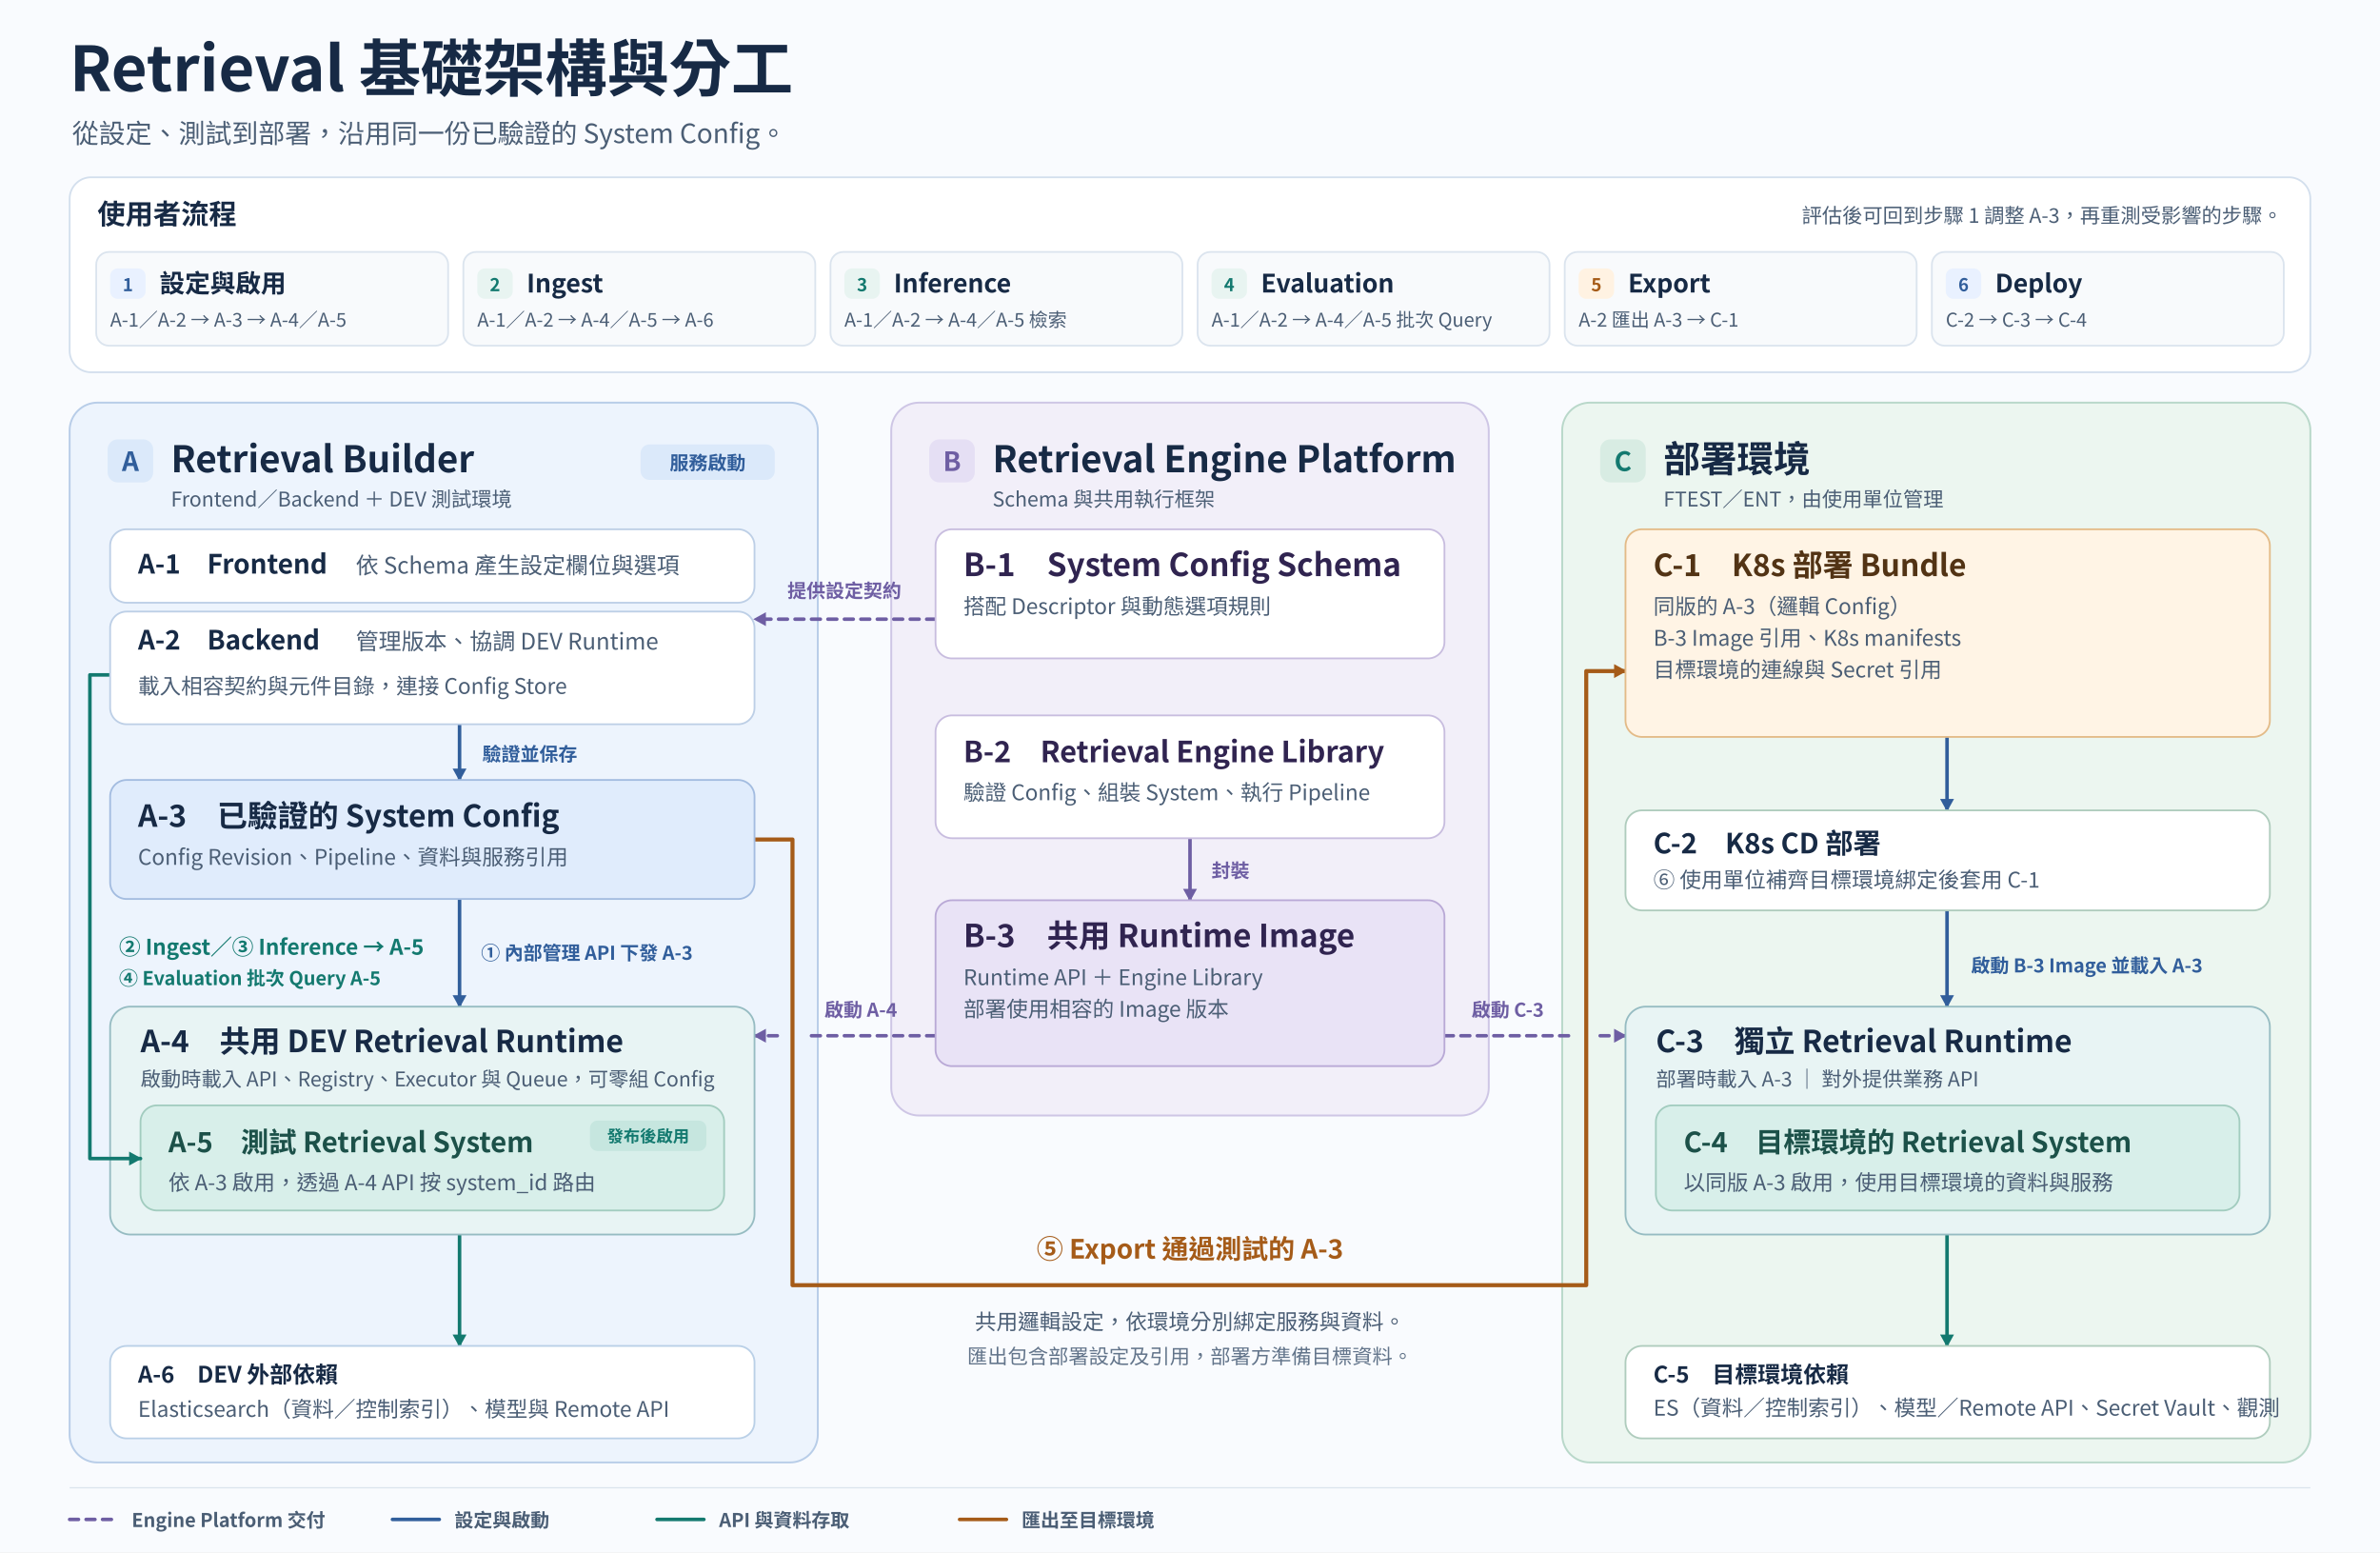
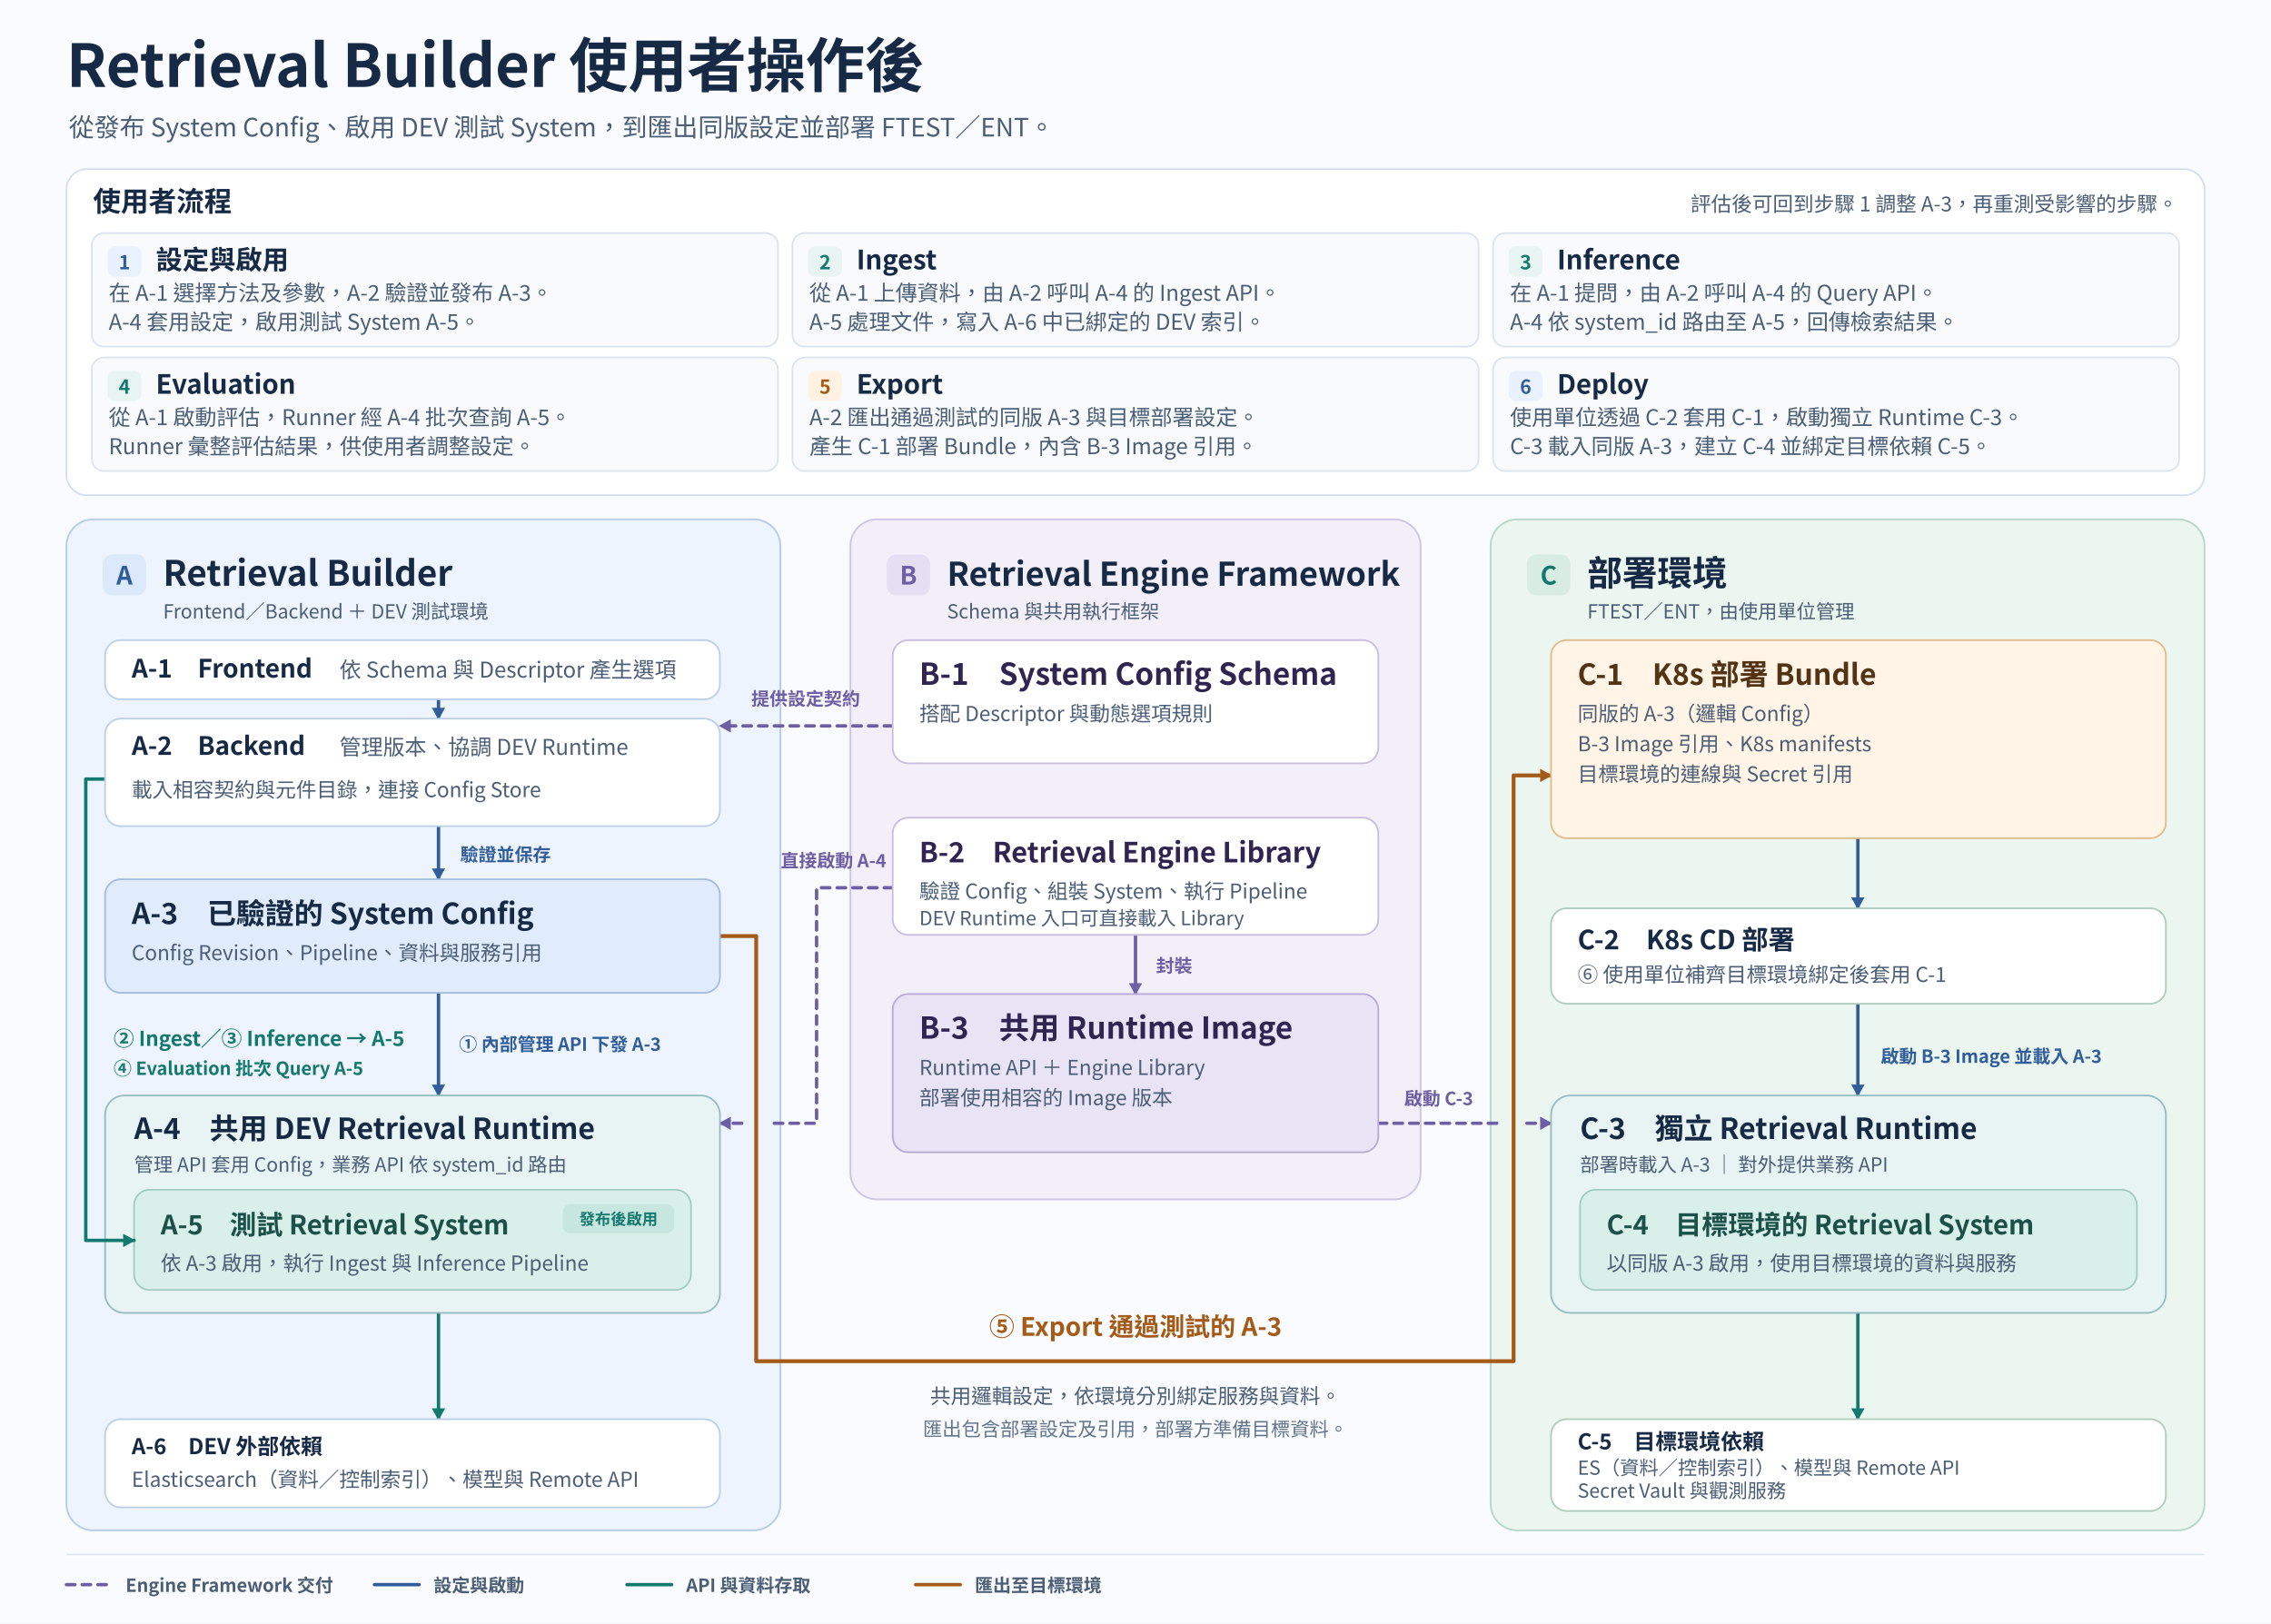
- <svg xmlns="http://www.w3.org/2000/svg" width="1880" height="1226" viewBox="0 0 1880 1226" role="img" aria-labelledby="title desc">
+ <svg xmlns="http://www.w3.org/2000/svg" width="1880" height="1344" viewBox="0 0 1880 1344" role="img" aria-labelledby="title desc">
  <defs>
    <marker id="arrow-blue" markerWidth="11" markerHeight="11" refX="9" refY="5.5" orient="auto" markerUnits="userSpaceOnUse">
      <path d="M0 0 L10 5.5 L0 11Z" fill="#315e9b" />
    </marker>
    <marker id="arrow-purple" markerWidth="11" markerHeight="11" refX="9" refY="5.5" orient="auto" markerUnits="userSpaceOnUse">
      <path d="M0 0 L10 5.5 L0 11Z" fill="#6e5ea3" />
    </marker>
    <marker id="arrow-teal" markerWidth="11" markerHeight="11" refX="9" refY="5.5" orient="auto" markerUnits="userSpaceOnUse">
      <path d="M0 0 L10 5.5 L0 11Z" fill="#13796f" />
    </marker>
    <marker id="arrow-orange" markerWidth="11" markerHeight="11" refX="9" refY="5.5" orient="auto" markerUnits="userSpaceOnUse">
      <path d="M0 0 L10 5.5 L0 11Z" fill="#a55b18" />
    </marker>
  </defs>
  <style>
text{font-family:'Noto Sans CJK TC','Noto Sans CJK SC',sans-serif;text-rendering:geometricPrecision}
</style>
-   <rect x="0" y="0" width="1880" height="1226" rx="0" fill="#f9fbfe" stroke="none" stroke-width="1.4" />
-   <text x="55" y="72" fill="#172a45" font-size="49" font-weight="800" text-anchor="start">Retrieval 基礎架構與分工</text>
-   <text x="57" y="113" fill="#4b5e75" font-size="21" font-weight="500" text-anchor="start">從設定、測試到部署，沿用同一份已驗證的 System Config。</text>
-   <rect x="55" y="140" width="1770" height="154" rx="17" fill="#ffffff" stroke="#d3dfed" stroke-width="1.4" />
-   <text x="77" y="177" fill="#172a45" font-size="22" font-weight="750" text-anchor="start">使用者流程</text>
-   <text x="1803" y="176" fill="#4b5e75" font-size="16" font-weight="540" text-anchor="end">評估後可回到步驟 1 調整 A-3，再重測受影響的步驟。</text>
-   <rect x="76" y="199" width="278" height="74" rx="10" fill="#f8fafc" stroke="#dbe4ee" stroke-width="1.4" />
-   <rect x="87" y="212" width="28" height="24" rx="6" fill="#e9f1ff" stroke="none" stroke-width="1.4" />
-   <text x="101" y="230" fill="#315e9b" font-size="14" font-weight="730" text-anchor="middle">1</text>
-   <text x="126" y="231" fill="#172a45" font-size="20" font-weight="740" text-anchor="start">設定與啟用</text>
-   <text x="87" y="258" fill="#4b5e75" font-size="15" font-weight="520" text-anchor="start">A-1／A-2 → A-3 → A-4／A-5</text>
-   <rect x="366" y="199" width="278" height="74" rx="10" fill="#f8fafc" stroke="#dbe4ee" stroke-width="1.4" />
-   <rect x="377" y="212" width="28" height="24" rx="6" fill="#e8f4f1" stroke="none" stroke-width="1.4" />
-   <text x="391" y="230" fill="#13796f" font-size="14" font-weight="730" text-anchor="middle">2</text>
-   <text x="416" y="231" fill="#172a45" font-size="20" font-weight="740" text-anchor="start">Ingest</text>
-   <text x="377" y="258" fill="#4b5e75" font-size="15" font-weight="520" text-anchor="start">A-1／A-2 → A-4／A-5 → A-6</text>
-   <rect x="656" y="199" width="278" height="74" rx="10" fill="#f8fafc" stroke="#dbe4ee" stroke-width="1.4" />
-   <rect x="667" y="212" width="28" height="24" rx="6" fill="#e8f4f1" stroke="none" stroke-width="1.4" />
-   <text x="681" y="230" fill="#13796f" font-size="14" font-weight="730" text-anchor="middle">3</text>
-   <text x="706" y="231" fill="#172a45" font-size="20" font-weight="740" text-anchor="start">Inference</text>
-   <text x="667" y="258" fill="#4b5e75" font-size="15" font-weight="520" text-anchor="start">A-1／A-2 → A-4／A-5 檢索</text>
-   <rect x="946" y="199" width="278" height="74" rx="10" fill="#f8fafc" stroke="#dbe4ee" stroke-width="1.4" />
-   <rect x="957" y="212" width="28" height="24" rx="6" fill="#e8f4f1" stroke="none" stroke-width="1.4" />
-   <text x="971" y="230" fill="#13796f" font-size="14" font-weight="730" text-anchor="middle">4</text>
-   <text x="996" y="231" fill="#172a45" font-size="20" font-weight="740" text-anchor="start">Evaluation</text>
-   <text x="957" y="258" fill="#4b5e75" font-size="15" font-weight="520" text-anchor="start">A-1／A-2 → A-4／A-5 批次 Query</text>
-   <rect x="1236" y="199" width="278" height="74" rx="10" fill="#f8fafc" stroke="#dbe4ee" stroke-width="1.4" />
-   <rect x="1247" y="212" width="28" height="24" rx="6" fill="#fff2e2" stroke="none" stroke-width="1.4" />
-   <text x="1261" y="230" fill="#a55b18" font-size="14" font-weight="730" text-anchor="middle">5</text>
-   <text x="1286" y="231" fill="#172a45" font-size="20" font-weight="740" text-anchor="start">Export</text>
-   <text x="1247" y="258" fill="#4b5e75" font-size="15" font-weight="520" text-anchor="start">A-2 匯出 A-3 → C-1</text>
-   <rect x="1526" y="199" width="278" height="74" rx="10" fill="#f8fafc" stroke="#dbe4ee" stroke-width="1.4" />
-   <rect x="1537" y="212" width="28" height="24" rx="6" fill="#e9f1ff" stroke="none" stroke-width="1.4" />
-   <text x="1551" y="230" fill="#315e9b" font-size="14" font-weight="730" text-anchor="middle">6</text>
-   <text x="1576" y="231" fill="#172a45" font-size="20" font-weight="740" text-anchor="start">Deploy</text>
-   <text x="1537" y="258" fill="#4b5e75" font-size="15" font-weight="520" text-anchor="start">C-2 → C-3 → C-4</text>
-   <g transform="translate(0 168)">
+   <rect x="0" y="0" width="1880" height="1344" rx="0" fill="#f9fbfe" stroke="none" stroke-width="1.4" />
+   <text x="55" y="72" fill="#172a45" font-size="49" font-weight="800" text-anchor="start">Retrieval Builder 使用者操作後</text>
+   <text x="57" y="113" fill="#4b5e75" font-size="21" font-weight="500" text-anchor="start">從發布 System Config、啟用 DEV 測試 System，到匯出同版設定並部署 FTEST／ENT。</text>
+   <rect x="55" y="140" width="1770" height="270" rx="17" fill="#ffffff" stroke="#d3dfed" stroke-width="1.4" />
+   <text x="77" y="175" fill="#172a45" font-size="23" font-weight="750" text-anchor="start">使用者流程</text>
+   <text x="1803" y="175" fill="#4b5e75" font-size="17" font-weight="540" text-anchor="end">評估後可回到步驟 1 調整 A-3，再重測受影響的步驟。</text>
+   <rect x="76" y="193" width="568" height="94" rx="10" fill="#f8fafc" stroke="#dbe4ee" stroke-width="1.4" />
+   <rect x="89" y="204" width="28" height="25" rx="6" fill="#e9f1ff" stroke="none" stroke-width="1.4" />
+   <text x="103" y="223" fill="#315e9b" font-size="16" font-weight="750" text-anchor="middle">1</text>
+   <text x="129" y="223" fill="#172a45" font-size="22" font-weight="750" text-anchor="start">設定與啟用</text>
+   <text x="90" y="249" fill="#4b5e75" font-size="18" font-weight="500" text-anchor="start">在 A-1 選擇方法及參數，A-2 驗證並發布 A-3。</text>
+   <text x="90" y="273" fill="#4b5e75" font-size="18" font-weight="500" text-anchor="start">A-4 套用設定，啟用測試 System A-5。</text>
+   <rect x="656" y="193" width="568" height="94" rx="10" fill="#f8fafc" stroke="#dbe4ee" stroke-width="1.4" />
+   <rect x="669" y="204" width="28" height="25" rx="6" fill="#e8f4f1" stroke="none" stroke-width="1.4" />
+   <text x="683" y="223" fill="#13796f" font-size="16" font-weight="750" text-anchor="middle">2</text>
+   <text x="709" y="223" fill="#172a45" font-size="22" font-weight="750" text-anchor="start">Ingest</text>
+   <text x="670" y="249" fill="#4b5e75" font-size="18" font-weight="500" text-anchor="start">從 A-1 上傳資料，由 A-2 呼叫 A-4 的 Ingest API。</text>
+   <text x="670" y="273" fill="#4b5e75" font-size="18" font-weight="500" text-anchor="start">A-5 處理文件，寫入 A-6 中已綁定的 DEV 索引。</text>
+   <rect x="1236" y="193" width="568" height="94" rx="10" fill="#f8fafc" stroke="#dbe4ee" stroke-width="1.4" />
+   <rect x="1249" y="204" width="28" height="25" rx="6" fill="#e8f4f1" stroke="none" stroke-width="1.4" />
+   <text x="1263" y="223" fill="#13796f" font-size="16" font-weight="750" text-anchor="middle">3</text>
+   <text x="1289" y="223" fill="#172a45" font-size="22" font-weight="750" text-anchor="start">Inference</text>
+   <text x="1250" y="249" fill="#4b5e75" font-size="18" font-weight="500" text-anchor="start">在 A-1 提問，由 A-2 呼叫 A-4 的 Query API。</text>
+   <text x="1250" y="273" fill="#4b5e75" font-size="18" font-weight="500" text-anchor="start">A-4 依 system_id 路由至 A-5，回傳檢索結果。</text>
+   <rect x="76" y="296" width="568" height="94" rx="10" fill="#f8fafc" stroke="#dbe4ee" stroke-width="1.4" />
+   <rect x="89" y="307" width="28" height="25" rx="6" fill="#e8f4f1" stroke="none" stroke-width="1.4" />
+   <text x="103" y="326" fill="#13796f" font-size="16" font-weight="750" text-anchor="middle">4</text>
+   <text x="129" y="326" fill="#172a45" font-size="22" font-weight="750" text-anchor="start">Evaluation</text>
+   <text x="90" y="352" fill="#4b5e75" font-size="18" font-weight="500" text-anchor="start">從 A-1 啟動評估，Runner 經 A-4 批次查詢 A-5。</text>
+   <text x="90" y="376" fill="#4b5e75" font-size="18" font-weight="500" text-anchor="start">Runner 彙整評估結果，供使用者調整設定。</text>
+   <rect x="656" y="296" width="568" height="94" rx="10" fill="#f8fafc" stroke="#dbe4ee" stroke-width="1.4" />
+   <rect x="669" y="307" width="28" height="25" rx="6" fill="#fff2e2" stroke="none" stroke-width="1.4" />
+   <text x="683" y="326" fill="#a55b18" font-size="16" font-weight="750" text-anchor="middle">5</text>
+   <text x="709" y="326" fill="#172a45" font-size="22" font-weight="750" text-anchor="start">Export</text>
+   <text x="670" y="352" fill="#4b5e75" font-size="18" font-weight="500" text-anchor="start">A-2 匯出通過測試的同版 A-3 與目標部署設定。</text>
+   <text x="670" y="376" fill="#4b5e75" font-size="18" font-weight="500" text-anchor="start">產生 C-1 部署 Bundle，內含 B-3 Image 引用。</text>
+   <rect x="1236" y="296" width="568" height="94" rx="10" fill="#f8fafc" stroke="#dbe4ee" stroke-width="1.4" />
+   <rect x="1249" y="307" width="28" height="25" rx="6" fill="#e9f1ff" stroke="none" stroke-width="1.4" />
+   <text x="1263" y="326" fill="#315e9b" font-size="16" font-weight="750" text-anchor="middle">6</text>
+   <text x="1289" y="326" fill="#172a45" font-size="22" font-weight="750" text-anchor="start">Deploy</text>
+   <text x="1250" y="352" fill="#4b5e75" font-size="18" font-weight="500" text-anchor="start">使用單位透過 C-2 套用 C-1，啟動獨立 Runtime C-3。</text>
+   <text x="1250" y="376" fill="#4b5e75" font-size="18" font-weight="500" text-anchor="start">C-3 載入同版 A-3，建立 C-4 並綁定目標依賴 C-5。</text>
+   <g transform="translate(0 280)">
    <rect x="55" y="150" width="591" height="837" rx="22" fill="#edf4fd" stroke="#b8cde8" stroke-width="1.5" />
    <rect x="85" y="179" width="36" height="34" rx="8" fill="#dbe9fa" stroke="none" stroke-width="1.4" />
    <text x="103" y="204" fill="#315e9b" font-size="21" font-weight="750" text-anchor="middle">A</text>
    <text x="135" y="205" fill="#172a45" font-size="29" font-weight="750" text-anchor="start">Retrieval Builder</text>
    <text x="135" y="232" fill="#4b5e75" font-size="16" font-weight="500" text-anchor="start">Frontend／Backend ＋ DEV 測試環境</text>
    <rect x="704" y="150" width="472" height="563" rx="22" fill="#f2eff9" stroke="#cec6e5" stroke-width="1.5" />
    <rect x="734" y="179" width="36" height="34" rx="8" fill="#e5dff4" stroke="none" stroke-width="1.4" />
    <text x="752" y="204" fill="#6e5ea3" font-size="21" font-weight="750" text-anchor="middle">B</text>
-     <text x="784" y="205" fill="#172a45" font-size="29" font-weight="750" text-anchor="start">Retrieval Engine Platform</text>
+     <text x="784" y="205" fill="#172a45" font-size="27" font-weight="750" text-anchor="start">Retrieval Engine Framework</text>
    <text x="784" y="232" fill="#4b5e75" font-size="16" font-weight="500" text-anchor="start">Schema 與共用執行框架</text>
    <rect x="1234" y="150" width="591" height="837" rx="22" fill="#ecf6f0" stroke="#b9d8ca" stroke-width="1.5" />
    <rect x="1264" y="179" width="36" height="34" rx="8" fill="#d8ece3" stroke="none" stroke-width="1.4" />
    <text x="1282" y="204" fill="#13796f" font-size="21" font-weight="750" text-anchor="middle">C</text>
    <text x="1314" y="205" fill="#172a45" font-size="29" font-weight="750" text-anchor="start">部署環境</text>
    <text x="1314" y="232" fill="#4b5e75" font-size="16" font-weight="500" text-anchor="start">FTEST／ENT，由使用單位管理</text>
-     <rect x="506" y="183" width="106" height="28" rx="7" fill="#dbe9fa" stroke="none" stroke-width="1.4" />
-     <text x="559" y="203" fill="#315e9b" font-size="15" font-weight="740" text-anchor="middle">服務啟動</text>
    <path d="M739 321 H596" fill="none" stroke="#6e5ea3" stroke-width="2.8" stroke-linecap="round" stroke-linejoin="round" stroke-dasharray="7 6" marker-end="url(#arrow-purple)" />
+     <path d="M363 299 V315" fill="none" stroke="#315e9b" stroke-width="2.8" stroke-linecap="round" stroke-linejoin="round" marker-end="url(#arrow-blue)" />
    <path d="M363 404 V448" fill="none" stroke="#315e9b" stroke-width="2.8" stroke-linecap="round" stroke-linejoin="round" marker-end="url(#arrow-blue)" />
    <path d="M363 542 V627" fill="none" stroke="#315e9b" stroke-width="2.8" stroke-linecap="round" stroke-linejoin="round" marker-end="url(#arrow-blue)" />
    <path d="M87 365 H71 V747 H87" fill="none" stroke="#13796f" stroke-width="2.8" stroke-linecap="round" stroke-linejoin="round" />
    <path d="M940 494 V543" fill="none" stroke="#6e5ea3" stroke-width="2.8" stroke-linecap="round" stroke-linejoin="round" marker-end="url(#arrow-purple)" />
-     <path d="M739 650 H638 M614 650 H596" fill="none" stroke="#6e5ea3" stroke-width="2.8" stroke-linecap="round" stroke-linejoin="round" stroke-dasharray="7 6" marker-end="url(#arrow-purple)" />
+     <path d="M739 455 H676 V650 H638 M614 650 H596" fill="none" stroke="#6e5ea3" stroke-width="2.8" stroke-linecap="round" stroke-linejoin="round" stroke-dasharray="7 6" marker-end="url(#arrow-purple)" />
    <path d="M1141 650 H1242 M1264 650 H1284" fill="none" stroke="#6e5ea3" stroke-width="2.8" stroke-linecap="round" stroke-linejoin="round" stroke-dasharray="7 6" marker-end="url(#arrow-purple)" />
    <path d="M596 495 H626 V847 H1253 V362 H1284" fill="none" stroke="#a55b18" stroke-width="3.2" stroke-linecap="round" stroke-linejoin="round" marker-end="url(#arrow-orange)" />
    <path d="M1538 414 V472" fill="none" stroke="#315e9b" stroke-width="2.8" stroke-linecap="round" stroke-linejoin="round" marker-end="url(#arrow-blue)" />
    <path d="M1538 551 V627" fill="none" stroke="#315e9b" stroke-width="2.8" stroke-linecap="round" stroke-linejoin="round" marker-end="url(#arrow-blue)" />
    <path d="M363 807 V895" fill="none" stroke="#13796f" stroke-width="2.8" stroke-linecap="round" stroke-linejoin="round" marker-end="url(#arrow-teal)" />
    <path d="M1538 807 V895" fill="none" stroke="#13796f" stroke-width="2.8" stroke-linecap="round" stroke-linejoin="round" marker-end="url(#arrow-teal)" />
-     <rect x="87" y="250" width="509" height="58" rx="13" fill="#ffffff" stroke="#bdcfe6" stroke-width="1.4" />
-     <text x="109" y="285" fill="#172a45" font-size="21" font-weight="740" text-anchor="start">A-1　Frontend</text>
-     <text x="281" y="285" fill="#4b5e75" font-size="18" font-weight="500" text-anchor="start">依 Schema 產生設定欄位與選項</text>
+     <rect x="87" y="250" width="509" height="49" rx="13" fill="#ffffff" stroke="#bdcfe6" stroke-width="1.4" />
+     <text x="109" y="281" fill="#172a45" font-size="21" font-weight="740" text-anchor="start">A-1　Frontend</text>
+     <text x="281" y="281" fill="#4b5e75" font-size="18" font-weight="500" text-anchor="start">依 Schema 與 Descriptor 產生選項</text>
    <rect x="87" y="315" width="509" height="89" rx="13" fill="#ffffff" stroke="#bdcfe6" stroke-width="1.4" />
    <text x="109" y="345" fill="#172a45" font-size="21" font-weight="740" text-anchor="start">A-2　Backend</text>
    <text x="281" y="345" fill="#4b5e75" font-size="18" font-weight="500" text-anchor="start">管理版本、協調 DEV Runtime</text>
    <text x="109" y="380" fill="#4b5e75" font-size="17" font-weight="500" text-anchor="start">載入相容契約與元件目錄，連接 Config Store</text>
    <rect x="87" y="448" width="509" height="94" rx="13" fill="#e0ecfc" stroke="#a3bce0" stroke-width="1.4" />
    <text x="109" y="485" fill="#172a45" font-size="24" font-weight="720" text-anchor="start">A-3　已驗證的 System Config</text>
    <text x="109" y="515" fill="#4b5e75" font-size="17" font-weight="500" text-anchor="start">Config Revision、Pipeline、資料與服務引用</text>
    <rect x="87" y="627" width="509" height="180" rx="16" fill="#e8f4f4" stroke="#96bcc2" stroke-width="1.4" />
    <text x="111" y="663" fill="#172a45" font-size="24" font-weight="750" text-anchor="start">A-4　共用 DEV Retrieval Runtime</text>
-     <text x="111" y="690" fill="#4b5e75" font-size="16" font-weight="500" text-anchor="start">啟動時載入 API、Registry、Executor 與 Queue，可零組 Config</text>
+     <text x="111" y="690" fill="#4b5e75" font-size="16" font-weight="500" text-anchor="start">管理 API 套用 Config，業務 API 依 system_id 路由</text>
    <rect x="111" y="705" width="461" height="83" rx="13" fill="#d8efea" stroke="#a2ccbf" stroke-width="1.4" />
    <text x="133" y="742" fill="#1c5149" font-size="22" font-weight="720" text-anchor="start">A-5　測試 Retrieval System</text>
-     <text x="133" y="772" fill="#4b5e75" font-size="17" font-weight="500" text-anchor="start">依 A-3 啟用，透過 A-4 API 按 system_id 路由</text>
+     <text x="133" y="772" fill="#4b5e75" font-size="17" font-weight="500" text-anchor="start">依 A-3 啟用，執行 Ingest 與 Inference Pipeline</text>
    <rect x="466" y="717" width="92" height="24" rx="6" fill="#c6e6df" stroke="none" stroke-width="1.4" />
    <text x="512" y="734" fill="#13796f" font-size="13" font-weight="700" text-anchor="middle">發布後啟用</text>
    <path d="M87 747 H111" fill="none" stroke="#13796f" stroke-width="2.8" stroke-linecap="round" stroke-linejoin="round" marker-end="url(#arrow-teal)" />
    <rect x="739" y="250" width="402" height="102" rx="13" fill="#ffffff" stroke="#c8bddf" stroke-width="1.4" />
    <text x="761" y="287" fill="#302450" font-size="25" font-weight="720" text-anchor="start">B-1　System Config Schema</text>
    <text x="761" y="317" fill="#4b5e75" font-size="17" font-weight="500" text-anchor="start">搭配 Descriptor 與動態選項規則</text>
    <rect x="739" y="397" width="402" height="97" rx="13" fill="#ffffff" stroke="#c8bddf" stroke-width="1.4" />
    <text x="761" y="434" fill="#302450" font-size="23" font-weight="720" text-anchor="start">B-2　Retrieval Engine Library</text>
    <text x="761" y="464" fill="#4b5e75" font-size="17" font-weight="500" text-anchor="start">驗證 Config、組裝 System、執行 Pipeline</text>
+     <text x="761" y="486" fill="#4b5e75" font-size="16" font-weight="500" text-anchor="start">DEV Runtime 入口可直接載入 Library</text>
    <rect x="739" y="543" width="402" height="131" rx="13" fill="#e9e3f6" stroke="#b9a9d6" stroke-width="1.4" />
    <text x="761" y="580" fill="#302450" font-size="25" font-weight="720" text-anchor="start">B-3　共用 Runtime Image</text>
    <text x="761" y="610" fill="#4b5e75" font-size="17" font-weight="500" text-anchor="start">Runtime API ＋ Engine Library</text>
    <text x="761" y="635" fill="#4b5e75" font-size="17" font-weight="500" text-anchor="start">部署使用相容的 Image 版本</text>
    <rect x="1284" y="250" width="509" height="164" rx="13" fill="#fff4e5" stroke="#e3bb88" stroke-width="1.4" />
    <text x="1306" y="287" fill="#523314" font-size="24" font-weight="720" text-anchor="start">C-1　K8s 部署 Bundle</text>
    <text x="1306" y="317" fill="#4b5e75" font-size="17" font-weight="500" text-anchor="start">同版的 A-3（邏輯 Config）</text>
    <text x="1306" y="342" fill="#4b5e75" font-size="17" font-weight="500" text-anchor="start">B-3 Image 引用、K8s manifests</text>
    <text x="1306" y="367" fill="#4b5e75" font-size="17" font-weight="500" text-anchor="start">目標環境的連線與 Secret 引用</text>
    <rect x="1284" y="472" width="509" height="79" rx="13" fill="#ffffff" stroke="#afccbd" stroke-width="1.4" />
    <text x="1306" y="506" fill="#172a45" font-size="22" font-weight="720" text-anchor="start">C-2　K8s CD 部署</text>
    <text x="1306" y="533" fill="#4b5e75" font-size="17" font-weight="500" text-anchor="start">⑥ 使用單位補齊目標環境綁定後套用 C-1</text>
    <rect x="1284" y="627" width="509" height="180" rx="16" fill="#e8f4f4" stroke="#96bcc2" stroke-width="1.4" />
    <text x="1308" y="663" fill="#172a45" font-size="24" font-weight="750" text-anchor="start">C-3　獨立 Retrieval Runtime</text>
    <text x="1308" y="690" fill="#4b5e75" font-size="16" font-weight="500" text-anchor="start">部署時載入 A-3 ｜ 對外提供業務 API</text>
    <rect x="1308" y="705" width="461" height="83" rx="13" fill="#d8efea" stroke="#a2ccbf" stroke-width="1.4" />
    <text x="1330" y="742" fill="#1c5149" font-size="22" font-weight="720" text-anchor="start">C-4　目標環境的 Retrieval System</text>
    <text x="1330" y="772" fill="#4b5e75" font-size="17" font-weight="500" text-anchor="start">以同版 A-3 啟用，使用目標環境的資料與服務</text>
    <rect x="87" y="895" width="509" height="73" rx="13" fill="#ffffff" stroke="#bad0e7" stroke-width="1.4" />
    <text x="109" y="924" fill="#172a45" font-size="18" font-weight="720" text-anchor="start">A-6　DEV 外部依賴</text>
    <text x="109" y="951" fill="#4b5e75" font-size="17" font-weight="500" text-anchor="start">Elasticsearch（資料／控制索引）、模型與 Remote API</text>
-     <rect x="1284" y="895" width="509" height="73" rx="13" fill="#ffffff" stroke="#afccbd" stroke-width="1.4" />
-     <text x="1306" y="924" fill="#172a45" font-size="18" font-weight="720" text-anchor="start">C-5　目標環境依賴</text>
-     <text x="1306" y="950" fill="#4b5e75" font-size="17" font-weight="500" text-anchor="start">ES（資料／控制索引）、模型／Remote API、Secret Vault、觀測</text>
+     <rect x="1284" y="895" width="509" height="76" rx="13" fill="#ffffff" stroke="#afccbd" stroke-width="1.4" />
+     <text x="1306" y="920" fill="#172a45" font-size="18" font-weight="720" text-anchor="start">C-5　目標環境依賴</text>
+     <text x="1306" y="941" fill="#4b5e75" font-size="16" font-weight="500" text-anchor="start">ES（資料／控制索引）、模型與 Remote API</text>
+     <text x="1306" y="960" fill="#4b5e75" font-size="16" font-weight="500" text-anchor="start">Secret Vault 與觀測服務</text>
    <text x="667" y="304" fill="#6e5ea3" font-size="15" font-weight="680" text-anchor="middle">提供設定契約</text>
    <text x="381" y="433" fill="#315e9b" font-size="15" font-weight="650" text-anchor="start">驗證並保存</text>
    <text x="380" y="590" fill="#315e9b" font-size="15" font-weight="650" text-anchor="start">① 內部管理 API 下發 A-3</text>
    <text x="94" y="586" fill="#13796f" font-size="17" font-weight="760" text-anchor="start">② Ingest／③ Inference → A-5</text>
    <text x="94" y="610" fill="#13796f" font-size="15" font-weight="620" text-anchor="start">④ Evaluation 批次 Query A-5</text>
    <text x="957" y="525" fill="#6e5ea3" font-size="15" font-weight="640" text-anchor="start">封裝</text>
-     <text x="680" y="635" fill="#6e5ea3" font-size="15" font-weight="680" text-anchor="middle">啟動 A-4</text>
+     <text x="690" y="438" fill="#6e5ea3" font-size="15" font-weight="680" text-anchor="middle">直接啟動 A-4</text>
    <text x="1191" y="635" fill="#6e5ea3" font-size="15" font-weight="680" text-anchor="middle">啟動 C-3</text>
    <text x="1557" y="600" fill="#315e9b" font-size="15" font-weight="650" text-anchor="start">啟動 B-3 Image 並載入 A-3</text>
    <text x="940" y="826" fill="#a55b18" font-size="21" font-weight="740" text-anchor="middle">⑤ Export 通過測試的 A-3</text>
    <text x="940" y="882" fill="#4b5e75" font-size="17" font-weight="520" text-anchor="middle">共用邏輯設定，依環境分別綁定服務與資料。</text>
    <text x="940" y="909" fill="#62748a" font-size="16" font-weight="500" text-anchor="middle">匯出包含部署設定及引用，部署方準備目標資料。</text>
    <path d="M55 1007 H1825" stroke="#dbe4ee" />
    <path d="M55 1032 H92" fill="none" stroke="#6e5ea3" stroke-width="2.8" stroke-linecap="round" stroke-linejoin="round" stroke-dasharray="7 6" />
-     <text x="104" y="1038" fill="#4b5e75" font-size="15" font-weight="580" text-anchor="start">Engine Platform 交付</text>
+     <text x="104" y="1038" fill="#4b5e75" font-size="15" font-weight="580" text-anchor="start">Engine Framework 交付</text>
    <path d="M310 1032 H347" fill="none" stroke="#315e9b" stroke-width="2.8" stroke-linecap="round" stroke-linejoin="round" />
    <text x="359" y="1038" fill="#4b5e75" font-size="15" font-weight="580" text-anchor="start">設定與啟動</text>
    <path d="M519 1032 H556" fill="none" stroke="#13796f" stroke-width="2.8" stroke-linecap="round" stroke-linejoin="round" />
    <text x="568" y="1038" fill="#4b5e75" font-size="15" font-weight="580" text-anchor="start">API 與資料存取</text>
    <path d="M758 1032 H795" fill="none" stroke="#a55b18" stroke-width="2.8" stroke-linecap="round" stroke-linejoin="round" />
    <text x="807" y="1038" fill="#4b5e75" font-size="15" font-weight="580" text-anchor="start">匯出至目標環境</text>
  </g>
</svg>
